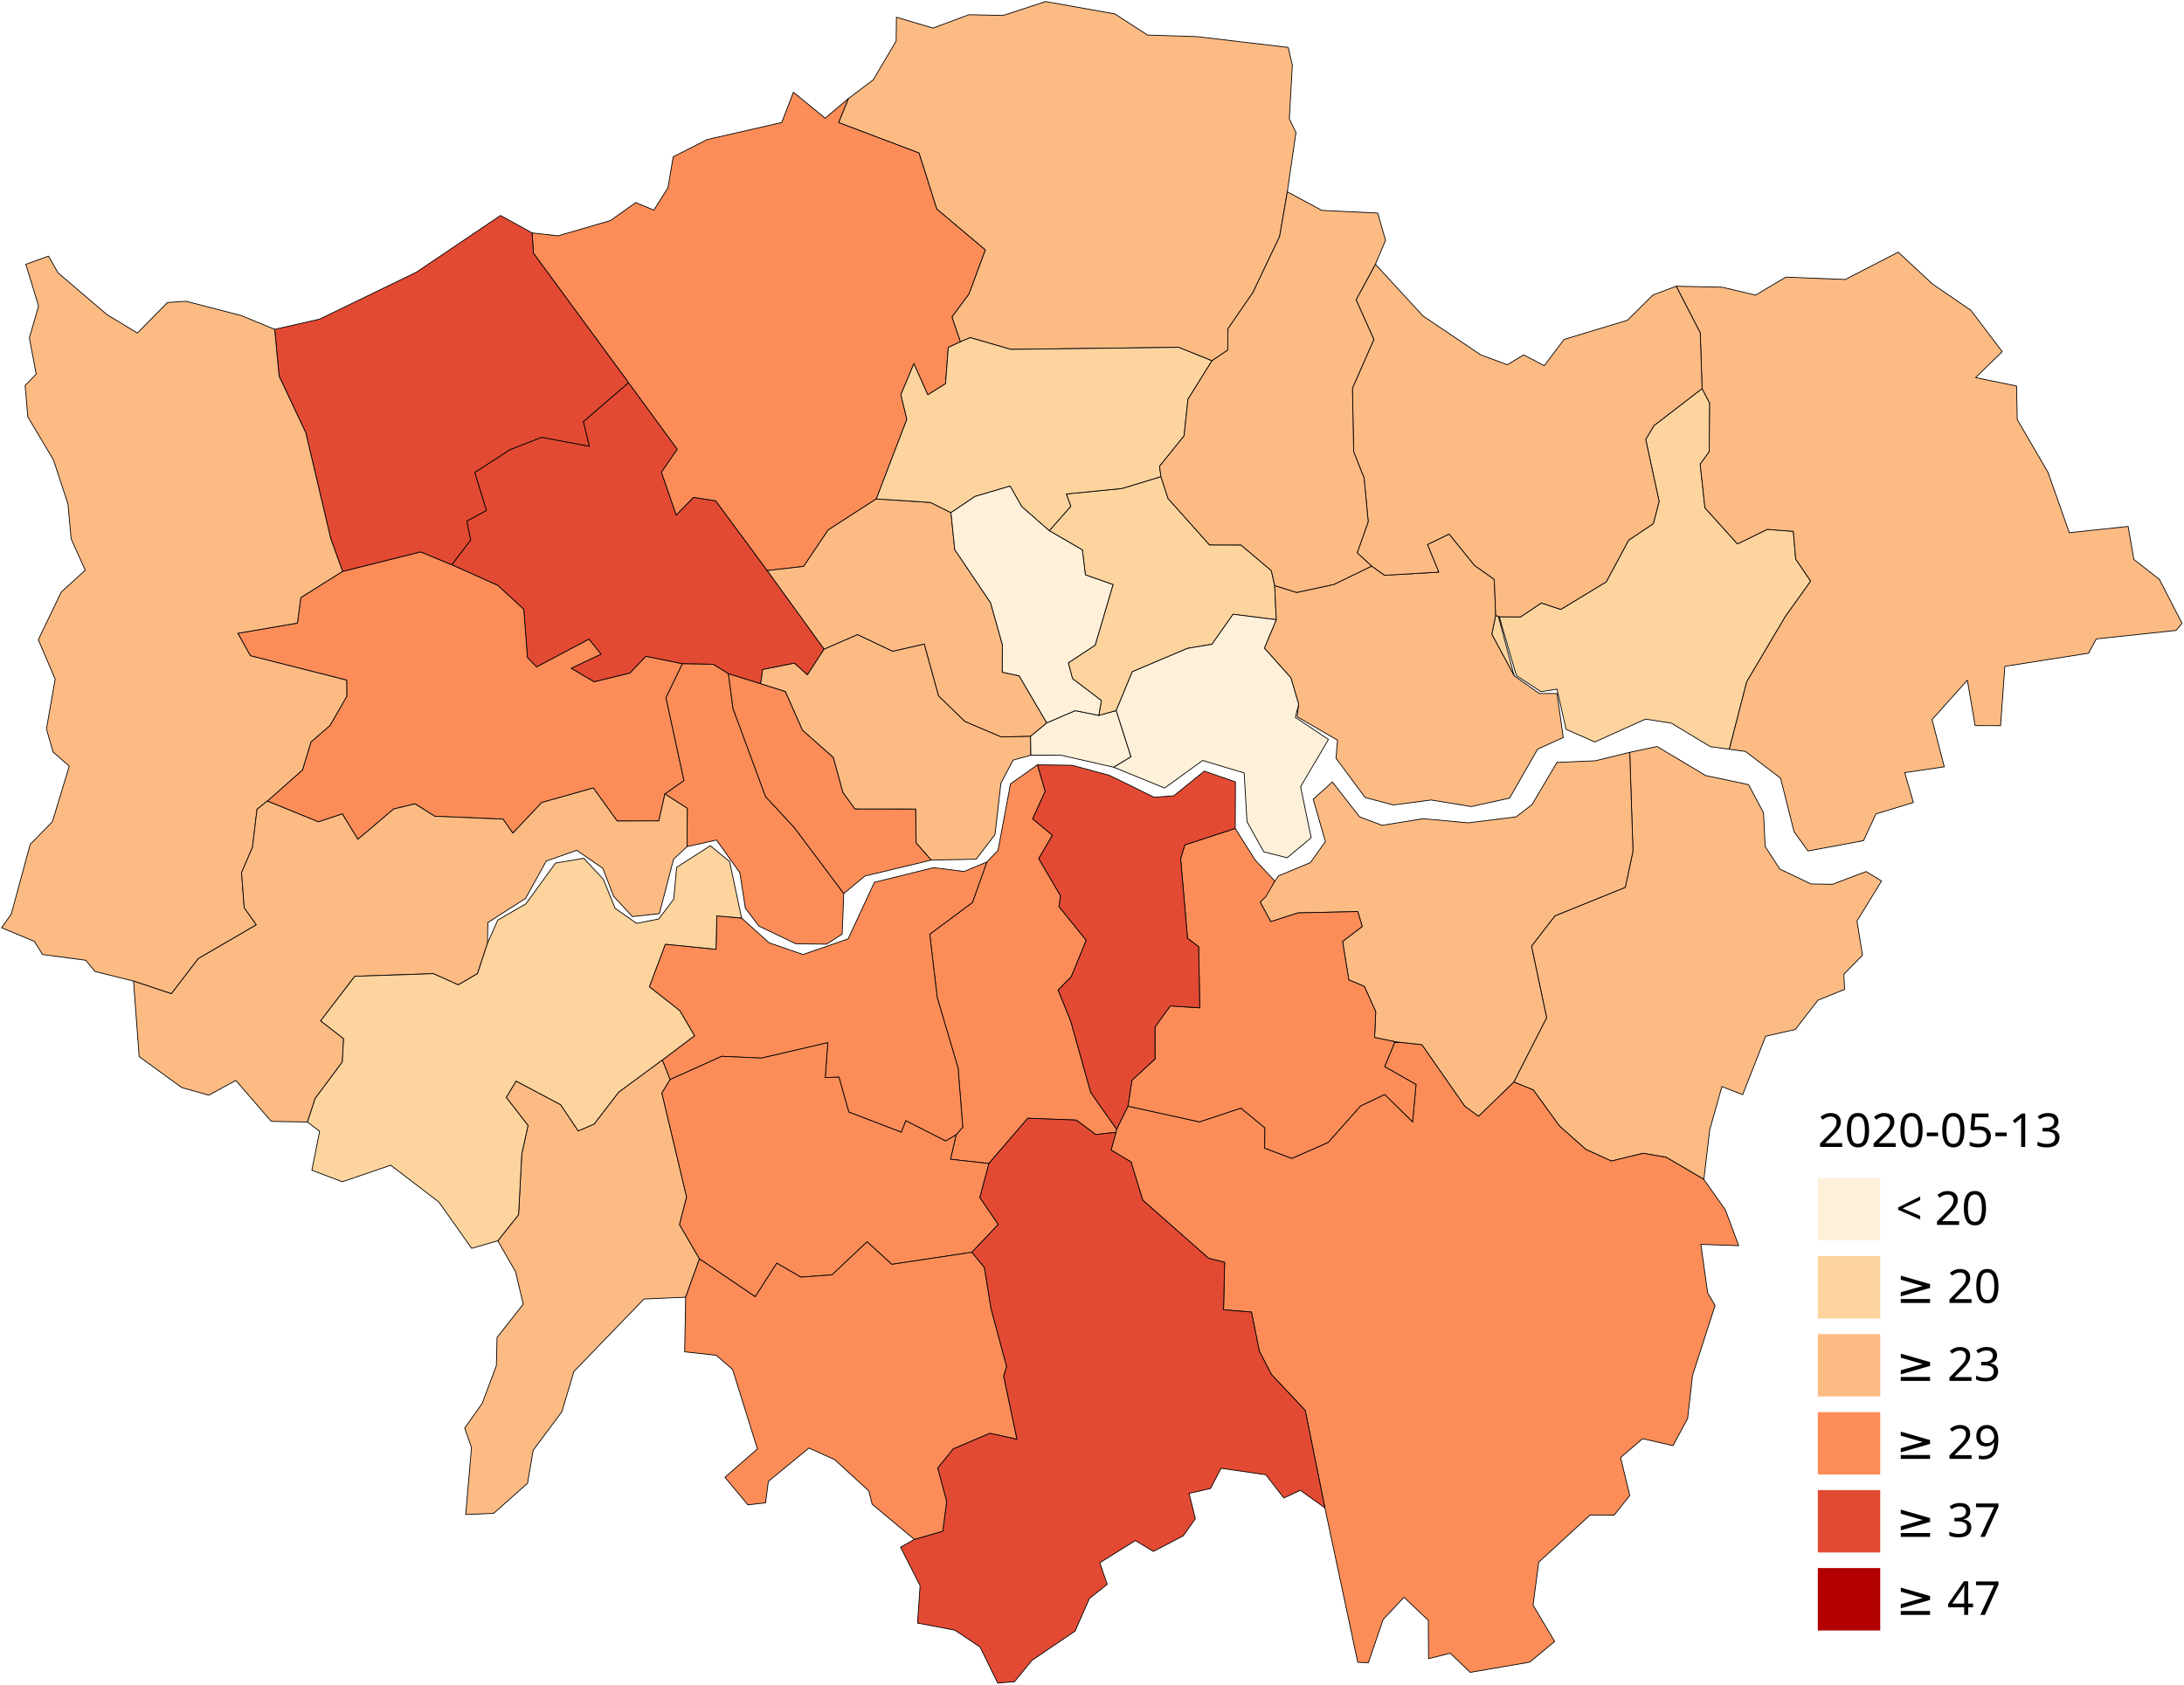
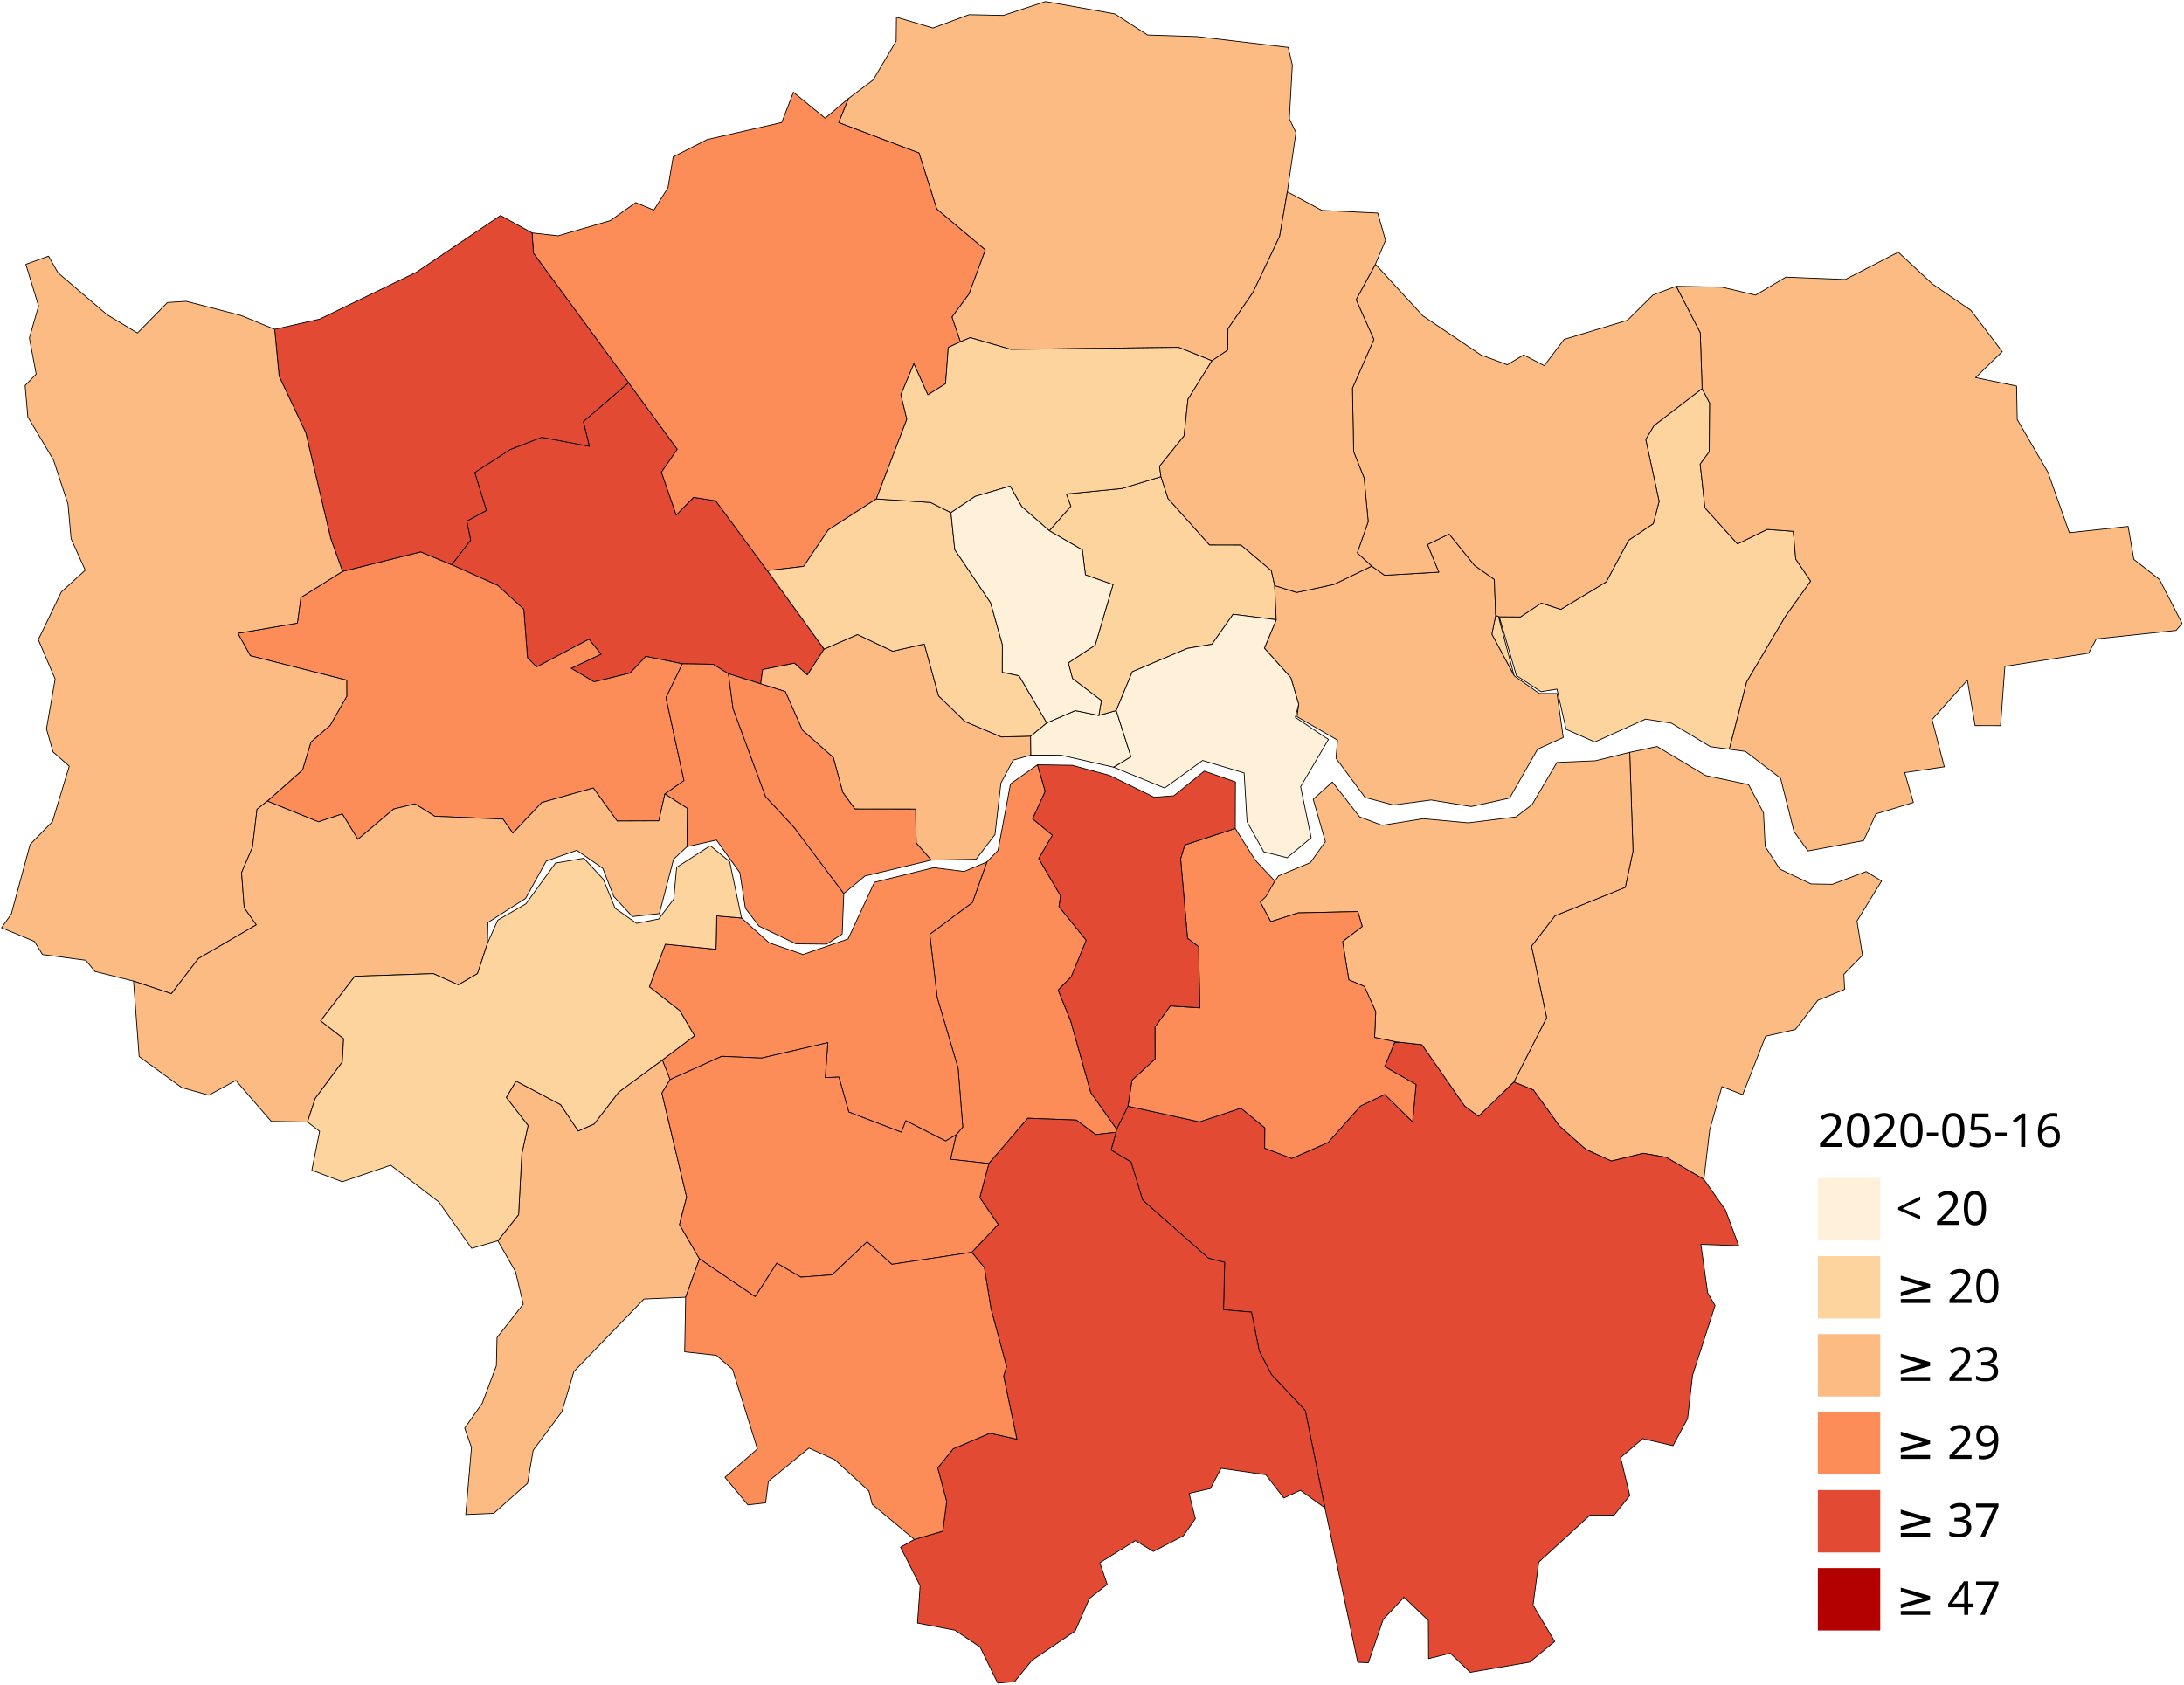
<svg xmlns="http://www.w3.org/2000/svg" version="1.1" baseProfile="tiny" width="1400" height="1080" stroke-linecap="round" stroke-linejoin="round">
  <g id="g1003" transform="translate(1145.275,-14.7215)">
    <g id="g979">
      <path fill="#fdd49e" d="M20 820H60V860H20z" />
      <path fill="#fdbb84" d="M20 870H60V910H20z" />
      <path fill="#fc8d59" d="M20 920H60V960H20z" />
      <path fill="#e34a33" d="M20 970H60V1010H20z" />
      <path fill="#fef0d9" d="M20 770H60V810H20z" />
      <path fill="#b30000" d="M20 1020H60V1060H20z" />
    </g>
    <g id="g971" font-size="30px" font-family="Verdana" fill="#000">
      <text id="text907" y="1050" x="70" xml:space="preserve">
        <tspan y="1050" x="70" id="tspan905">≥ 47</tspan>
      </text>
      <text xml:space="preserve" x="70" y="1000" id="text921">
        <tspan id="tspan919" x="70" y="1000">≥ 37</tspan>
      </text>
      <text id="text925" y="950" x="70" xml:space="preserve">
        <tspan y="950" x="70" id="tspan923">≥ 29</tspan>
      </text>
      <text xml:space="preserve" x="70" y="900" id="text929">
        <tspan id="tspan927" x="70" y="900">≥ 23</tspan>
      </text>
      <text id="text933" y="850" x="70" xml:space="preserve">
        <tspan y="850" x="70" id="tspan931">≥ 20</tspan>
      </text>
      <text xml:space="preserve" x="70" y="800" id="text937">
        <tspan id="tspan935" x="70" y="800">&lt; 20</tspan>
      </text>
      <text id="text941" y="750" x="20" xml:space="preserve">
-         <tspan y="750" x="20" id="tspan939">2020-05-13</tspan>
+         <tspan y="750" x="20" id="tspan939">2020-05-16</tspan>
      </text>
    </g>
  </g>
  <g id="layer" stroke="#000" stroke-width=".5">
    <path d="M 491.81 365.79 528.29 416.136 517.533 432.682 509.221 425.157 488.88 429.254 487.62 438.405 466.952 431.947 457.142 425.863 437.446 425.555 414.047 420.808 403.812 431.519 380.834 437.13 366.072 428.443 385.276 419.377 377.509 409.805 343.963 427.603 338.123 421.616 335.737 390.626 319.032 375.298 289.531 362.062 301.685 346.267 299.207 334.068 311.785 327.224 304.3 302.916 326.829 288.28 347.182 280.336 377.752 286.089 373.92 270.289 402.913 245.319 434.18 288.01 424.021 302.73 433.48 330.185 444.566 318.829 458.771 321.028 491.81 365.79 Z" fill="#e34a33" />
    <path d="M 825.776 30.396 828.418 41.733 826.499 76.164 830.74 84.978 825.209 122.946 820.27 151.573 803.189 187.472 787.175 210.76 787.002 224.445 776.888 231.286 755.462 222.673 648.056 224.001 621.938 216.465 615.61 219.123 610.189 203.204 621.117 188.444 631.581 160.214 600.476 134.01 589.099 98.097 537.565 78.591 543.829 63.184 559.756 51.196 574.447 26.315 574.636 11.05 598.036 17.991 621.218 9.419 643.082 9.9 670.261 1 714.639 8.915 735.604 22.462 767.295 23.477 825.776 30.396 Z" fill="#fdbb84" />
    <path d="M 715.804 723.889 715.403 725.912 702.352 727.352 689.937 718.072 658.842 716.886 633.878 745.917 609.306 743.192 612.913 727.499 617.144 722.566 614.169 684.807 600.779 639.551 595.994 598.929 623.345 578.55 632.624 552.592 639.758 545.156 647.763 502.525 665.068 490.301 670.011 507.321 661.949 524.947 674.636 535.457 665.86 550.426 679.868 574.306 678.838 581.212 696.301 602.807 686.761 626.076 678.308 634.734 686.311 654.423 699.214 700.409 715.804 723.889 Z" fill="#fc8d59" />
    <path d="M 612.913 727.499 606.161 731.478 580.641 718.505 577.797 725.865 544.095 712.921 537.764 690.522 528.981 690.844 530.676 668.433 488.101 678.342 462.686 677.181 429.531 692.109 424.55 679.552 445.197 664.023 435.758 647.946 416.229 632.652 426.499 605.304 458.976 608.564 459.456 587.167 475.362 588.536 492.964 604.388 514.72 611.921 543.643 601.936 560.533 565.616 598.498 556.235 617.973 558.695 632.624 552.592 623.345 578.55 595.994 598.929 600.779 639.551 614.169 684.807 617.144 722.566 612.913 727.499 Z" fill="#fc8d59" />
    <path d="M 660.636 471.935 660.814 484.134 649.421 487.312 641.61 502.075 637.819 535.003 625.745 550.826 596.93 551.411 587.288 540.425 586.92 518.72 548.025 518.676 540.258 507.989 534.17 485.667 514.353 468.104 503.395 443.366 487.62 438.405 488.88 429.254 509.221 425.157 517.533 432.682 528.29 416.136 549.685 406.805 572.235 417.496 592.496 412.862 601.669 446.097 618.507 462.491 641.934 472.451 660.636 471.935 Z" fill="#fdbb84" />
    <path d="M 1181.964 624.581 1182.441 634.279 1165.321 641.262 1150.836 659.995 1131.814 664.311 1117.111 701.783 1103.776 696.616 1095.961 724.373 1092.222 756.112 1068.103 741.943 1053.328 739.365 1032.943 744.342 1016.593 736.891 999.597 721.828 982.918 698.788 970.386 693.652 991.424 652.41 981.71 606.594 996.769 587.11 1041.82 568.87 1046.782 545.669 1044.691 482.324 1062.23 478.571 1093.359 497.193 1120.869 503.015 1130.477 521.131 1131.517 542.662 1140.913 557.158 1160.91 566.688 1174.565 566.922 1196.245 558.741 1206.121 564.807 1190.366 590.479 1193.912 612.396 1181.964 624.581 Z" fill="#fdbb84" />
    <path d="M 704.36 458.633 715.538 455.502 725.001 485.19 713.915 491.857 680.028 484.148 660.814 484.134 660.636 471.935 671.003 463.407 689.238 455.574 704.36 458.633 Z" fill="#fef0d9" />
    <path d="M 1108.549 480.323 1096.357 478.673 1071.421 463.619 1054.852 461.009 1022.315 475.676 1003.903 467.565 998.043 441.786 987.784 443.427 972.044 433.11 961.067 395.406 974.646 395.516 988.034 386.588 1000.482 390.685 1029.649 373.009 1043.975 346.332 1059.801 335.713 1063.539 321.446 1054.951 281.729 1060.222 272.857 1091.081 249.099 1095.97 258.495 1095.633 289.65 1089.867 297.551 1092.919 325.594 1113.761 348.696 1132.846 339.389 1149.568 340.627 1151.093 358.413 1160.684 372.562 1144.404 395.324 1119.691 437.082 1108.549 480.323 Z M 970.619 433.258 956.297 406.608 958.769 394.503 960.493 395.181 970.619 433.258 Z" fill="#fdd49e" />
    <path d="M 543.829 63.184 537.565 78.591 589.099 98.097 600.476 134.01 631.581 160.214 621.117 188.444 610.189 203.204 615.61 219.123 607.88 222.714 606.149 245.975 594.75 253.125 585.805 233.184 577.499 253.044 581.319 268.771 561.759 319.832 530.915 339.745 515.158 363.108 491.81 365.79 458.771 321.028 444.566 318.829 433.48 330.185 424.021 302.73 434.18 288.01 402.913 245.319 341.945 162.348 341.069 149.312 357.764 151.183 391.244 141.42 407.511 129.886 419.152 134.68 428.193 120.311 431.539 100.547 453.375 89.436 501.117 78.523 508.592 59.116 528.948 75.758 543.829 63.184 Z" fill="#fc8d59" />
-     <path d="M 970.386 693.652 982.918 698.788 999.597 721.828 1016.593 736.891 1032.943 744.342 1053.328 739.365 1068.103 741.943 1092.222 756.112 1106.006 775.627 1114.558 798.587 1090.296 797.761 1094.656 828.848 1099.4 836.961 1084.957 881.725 1081.807 909.411 1072.425 926.814 1052.965 922.322 1038.828 934.431 1044.733 958.738 1034.733 971.305 1019.309 971.265 986.38 1001.46 982.713 1028.997 996.579 1052.333 980.577 1065.59 942.441 1072.133 929.649 1059.858 915.742 1063.338 915.589 1038.83 900.023 1023.993 886.652 1038.214 877.145 1065.957 870.365 1065.687 849.298 966.685 836.711 904.256 815.059 881.231 807.24 866.223 802.214 841.162 784.322 839.677 785.03 809.276 774.678 806.646 732.478 769.362 724.999 744.919 712.21 737.287 715.403 725.912 715.804 723.889 723.047 709.158 768.855 719.221 795.443 710.409 810.842 723.045 810.688 736.086 828.077 742.643 851.338 732.407 872.14 709.015 887.653 701.626 905.506 719.227 907.721 695.275 887.596 683.819 894.196 667.829 911.519 669.742 938.985 709.152 947.794 715.59 970.386 693.652 Z" fill="#fc8d59" />
-     <path d="M 609.592 328.655 612.041 352.384 634.986 386.396 642.554 413.284 642.495 430.959 653.27 433.229 671.003 463.407 660.636 471.935 641.934 472.451 618.507 462.491 601.669 446.097 592.496 412.862 572.235 417.496 549.685 406.805 528.29 416.136 491.81 365.79 515.158 363.108 530.915 339.745 561.759 319.832 596.445 322.114 609.592 328.655 Z" fill="#fdbb84" />
+     <path d="M 970.386 693.652 982.918 698.788 999.597 721.828 1016.593 736.891 1032.943 744.342 1053.328 739.365 1068.103 741.943 1092.222 756.112 1106.006 775.627 1114.558 798.587 1090.296 797.761 1094.656 828.848 1099.4 836.961 1084.957 881.725 1081.807 909.411 1072.425 926.814 1052.965 922.322 1038.828 934.431 1044.733 958.738 1034.733 971.305 1019.309 971.265 986.38 1001.46 982.713 1028.997 996.579 1052.333 980.577 1065.59 942.441 1072.133 929.649 1059.858 915.742 1063.338 915.589 1038.83 900.023 1023.993 886.652 1038.214 877.145 1065.957 870.365 1065.687 849.298 966.685 836.711 904.256 815.059 881.231 807.24 866.223 802.214 841.162 784.322 839.677 785.03 809.276 774.678 806.646 732.478 769.362 724.999 744.919 712.21 737.287 715.403 725.912 715.804 723.889 723.047 709.158 768.855 719.221 795.443 710.409 810.842 723.045 810.688 736.086 828.077 742.643 851.338 732.407 872.14 709.015 887.653 701.626 905.506 719.227 907.721 695.275 887.596 683.819 894.196 667.829 911.519 669.742 938.985 709.152 947.794 715.59 970.386 693.652 Z" fill="#e34a33" />
+     <path d="M 609.592 328.655 612.041 352.384 634.986 386.396 642.554 413.284 642.495 430.959 653.27 433.229 671.003 463.407 660.636 471.935 641.934 472.451 618.507 462.491 601.669 446.097 592.496 412.862 572.235 417.496 549.685 406.805 528.29 416.136 491.81 365.79 515.158 363.108 530.915 339.745 561.759 319.832 596.445 322.114 609.592 328.655 Z" fill="#fdd49e" />
    <path d="M 715.403 725.912 712.21 737.287 724.999 744.919 732.478 769.362 774.678 806.646 785.03 809.276 784.322 839.677 802.214 841.162 807.24 866.223 815.059 881.231 836.711 904.256 849.298 966.685 833.552 955.418 822.958 960.353 811.438 945.452 782.718 941.312 775.966 954.292 762.223 957.397 766.253 973.65 758.543 984.594 739.314 994.628 727.832 987.64 704.99 1001.864 709.745 1015.7 698.324 1024.787 689.211 1045.629 661.494 1064.445 650.355 1078.11 639.557 1079 628.263 1055.909 612.116 1045.101 588.153 1040.536 589.815 1016.568 577.283 991.894 586.125 986.903 604.324 981.626 606.839 962.617 601.074 941.104 611 928.817 634.544 918.808 651.822 922.611 643.317 882.217 645.181 876.032 635.189 838.805 630.991 812.661 622.896 802.834 639.843 784.96 628.033 767.76 633.878 745.917 658.842 716.886 689.937 718.072 702.352 727.352 715.403 725.912 Z" fill="#e34a33" />
    <path d="M 289.531 362.062 319.032 375.298 335.737 390.626 338.123 421.616 343.963 427.603 377.509 409.805 385.276 419.377 366.072 428.443 380.834 437.13 403.812 431.519 414.047 420.808 437.446 425.555 426.925 447.283 438.452 500.45 426.222 509.034 422.327 526.249 395.612 526.362 380.327 505.171 347.297 514.493 328.729 534.129 322.419 525.143 278.708 523.294 265.993 515.34 252.341 518.65 229.401 538.116 219.426 521.791 204.163 526.892 171.356 513.568 193.904 493.596 199.338 475.656 211.598 465.017 222.264 446.424 222.229 436.051 160.463 420.383 152.443 406.002 190.633 399.456 192.834 383.072 219.571 366.314 269.698 353.798 289.531 362.062 Z" fill="#fc8d59" />
    <path d="M 970.386 693.652 947.794 715.59 938.985 709.152 911.519 669.742 894.196 667.829 881.146 665.091 881.884 648.547 874.571 632.38 864.634 628.188 860.626 603.566 873.214 593.946 870.382 584.4 832.061 585.259 814.616 590.874 807.83 578.35 819.572 561.513 839.979 553.028 849.609 539.531 841.799 512.4 854.082 501.307 871.568 523.7 885.949 529.107 912.242 524.878 941.171 527.522 971.823 523.709 982.09 515.805 998.031 488.798 1022.642 487.725 1044.691 482.324 1046.782 545.669 1041.82 568.87 996.769 587.11 981.71 606.594 991.424 652.41 970.386 693.652 Z" fill="#fdbb84" />
    <path d="M 817.114 375.419 818.101 397.297 790.445 393.805 776.901 413.022 761.128 415.696 725.822 430.657 715.538 455.502 704.36 458.633 706.008 449.136 687.481 435.041 684.783 424.949 702.042 413.568 713.463 374.786 695.77 368.556 693.802 352.539 672.595 340.249 686.407 324.568 683.518 316.67 719.228 313.166 744.185 305.561 748.747 319.583 775.324 349.326 795.47 349.37 814.955 365.826 817.114 375.419 Z" fill="#fdd49e" />
    <path d="M 466.952 431.947 469.89 454.254 490.76 510.712 509.159 530.537 540.883 572.85 539.867 598.842 529.88 605.284 510.212 605.077 486.525 593.729 477.809 582.267 474.264 559.473 459.27 538.531 440.397 542.78 440.576 518.234 426.222 509.034 438.452 500.45 426.925 447.283 437.446 425.555 457.142 425.863 466.952 431.947 Z" fill="#fc8d59" />
    <path d="M 776.888 231.286 761.517 255.977 759.017 279.442 743.299 298.927 744.185 305.561 719.228 313.166 683.518 316.67 686.407 324.568 672.595 340.249 654.946 324.779 647.496 311.626 625.008 318.269 609.592 328.655 596.445 322.114 561.759 319.832 581.319 268.771 577.499 253.044 585.805 233.184 594.75 253.125 606.149 245.975 607.88 222.714 615.61 219.123 621.938 216.465 648.056 224.001 755.462 222.673 776.888 231.286 Z" fill="#fdd49e" />
    <path d="M 341.069 149.312 341.945 162.348 402.913 245.319 373.92 270.289 377.752 286.089 347.182 280.336 326.829 288.28 304.3 302.916 311.785 327.224 299.207 334.068 301.685 346.267 289.531 362.062 269.698 353.798 219.571 366.314 211.994 345.232 196.003 277.432 178.895 241.135 176.058 211.138 204.865 204.592 266.901 174.513 320.833 138.141 341.069 149.312 Z" fill="#e34a33" />
    <path d="M 1364.18 337.481 1367.848 358.616 1384.264 371.487 1398.753 399.635 1394.921 404.155 1343.777 409.591 1338.86 418.747 1285.164 427.184 1282.405 465.213 1266.087 465.17 1261.147 436.057 1238.486 461.312 1246.344 491.594 1220.957 495.313 1226.537 514.47 1202.548 521.779 1194.589 538.919 1158.953 545.542 1150.028 533.14 1141.407 498.94 1118.868 481.745 1108.549 480.323 1119.691 437.082 1144.404 395.324 1160.684 372.562 1151.093 358.413 1149.568 340.627 1132.846 339.389 1113.761 348.696 1092.919 325.594 1089.867 297.551 1095.633 289.65 1095.97 258.495 1091.081 249.099 1089.903 213.381 1074.476 183.509 1103.849 184.109 1125.37 189.183 1144.774 177.666 1182.886 179.169 1216.809 161.649 1238.785 182.105 1263.379 198.928 1283.478 225.442 1266.385 242.072 1292.678 247.471 1293.096 268.958 1312.808 302.789 1326.493 341.528 1364.18 337.481 Z" fill="#fdbb84" />
    <path d="M 176.058 211.138 178.895 241.135 196.003 277.432 211.994 345.232 219.571 366.314 192.834 383.072 190.633 399.456 152.443 406.002 160.463 420.383 222.229 436.051 222.264 446.424 211.598 465.017 199.338 475.656 193.904 493.596 171.356 513.568 164.751 518.84 161.857 543.143 154.849 559.447 156.543 581.904 164.314 592.889 127.125 614.544 109.885 637.073 85.6 628.966 60.88 622.801 54.981 615.614 27.244 611.927 22.068 603.541 1 594.765 7.229 585.98 19.346 541.332 33.603 526.732 44.394 491.194 33.998 482.07 29.784 467.293 35.35 435.355 24.553 410.119 39.284 379.51 54.639 365.554 45.586 345.435 43.567 323.114 34.305 294.916 17.838 267.261 16.093 247.132 23.2 239.823 18.827 216.674 24.721 196.164 16.571 169.444 31.105 164.21 37.199 174.897 68.602 201.738 88.11 213.509 107.302 193.949 119.341 193.156 154.683 202.31 176.058 211.138 Z" fill="#fdbb84" />
    <path d="M 426.222 509.034 440.576 518.234 440.397 542.78 431.772 550.837 422.656 585.729 405.389 587.62 393.411 574.697 386.417 556.672 369.701 545.126 350.165 551.996 336.919 575.944 312.731 591.436 312.473 604.794 306.117 624.182 293.756 631.385 277.768 624.206 227.456 625.891 205.549 654.449 220.277 665.884 219.424 680.845 202.042 704.241 197.102 719.315 173.873 718.906 151.146 692.652 133.822 702.116 116.51 697.255 89.198 677.373 85.6 628.966 109.885 637.073 127.125 614.544 164.314 592.889 156.543 581.904 154.849 559.447 161.857 543.143 164.751 518.84 171.356 513.568 204.163 526.892 219.426 521.791 229.401 538.116 252.341 518.65 265.993 515.34 278.708 523.294 322.419 525.143 328.729 534.129 347.297 514.493 380.327 505.171 395.612 526.362 422.327 526.249 426.222 509.034 Z" fill="#fdbb84" />
    <path d="M 672.595 340.249 693.802 352.539 695.77 368.556 713.463 374.786 702.042 413.568 684.783 424.949 687.481 435.041 706.008 449.136 704.36 458.633 689.238 455.574 671.003 463.407 653.27 433.229 642.495 430.959 642.554 413.284 634.986 386.396 612.041 352.384 609.592 328.655 625.008 318.269 647.496 311.626 654.946 324.779 672.595 340.249 Z" fill="#fef0d9" />
    <path d="M 487.62 438.405 503.395 443.366 514.353 468.104 534.17 485.667 540.258 507.989 548.025 518.676 586.92 518.72 587.288 540.425 596.93 551.411 554.479 561.591 540.883 572.85 509.159 530.537 490.76 510.712 469.89 454.254 466.952 431.947 487.62 438.405 Z" fill="#fc8d59" />
    <path d="M 429.531 692.109 424.289 700.742 440.132 767.399 435.592 785.059 448.379 807.056 439.518 831.638 412.812 832.79 367.86 879.286 360.191 905.039 341.769 929.78 338.177 950.9 316.485 970.189 298.538 970.966 302.238 927.937 297.885 915.528 309.122 899.632 318.181 875.505 318.605 857.485 335.402 836.069 330.471 815.302 319.12 795.44 332.418 778.696 334.478 739.763 338.479 721.552 324.508 703.551 330.79 693.05 359.401 708.195 370.653 725.041 380.859 720.567 396.595 700.142 424.55 679.552 429.531 692.109 Z" fill="#fdbb84" />
    <path d="M 804.578 551.373 817.211 564.843 811.615 574.606 811.437 574.841 807.83 578.35 814.616 590.874 832.061 585.259 870.382 584.4 873.214 593.946 860.626 603.566 864.634 628.188 874.571 632.38 881.884 648.547 881.146 665.091 894.196 667.829 887.596 683.819 907.721 695.275 905.506 719.227 887.653 701.626 872.14 709.015 851.338 732.407 828.077 742.643 810.688 736.086 810.842 723.045 795.443 710.409 768.855 719.221 723.047 709.158 725.619 692.526 740.41 678.895 740.365 658.37 750.179 644.874 769.085 646.112 768.364 606.93 761.236 601.532 756.811 550.57 759.465 541.682 791.831 531.101 804.578 551.373 Z" fill="#fc8d59" />
    <path d="M 612.913 727.499 609.306 743.192 633.878 745.917 628.033 767.76 639.843 784.96 622.896 802.834 571.679 810.551 555.811 796.108 533.37 817.304 513.332 818.764 497.943 809.822 484.119 831.333 448.379 807.056 435.592 785.059 440.132 767.399 424.289 700.742 429.531 692.109 462.686 677.181 488.101 678.342 530.676 668.433 528.981 690.844 537.764 690.522 544.095 712.921 577.797 725.865 580.641 718.505 606.161 731.478 612.913 727.499 Z" fill="#fc8d59" />
    <path d="M 958.769 394.503 956.297 406.608 970.619 433.258 986.72 444.584 998.073 444.572 1002.082 472.821 985.652 480.272 967.678 511.663 943.071 517.074 917.375 512.869 893.13 516.055 875.033 511.24 856.399 486.084 857.392 474.493 831.448 459.499 832.49 451.551 827.45 434.493 810.481 415.524 818.101 397.297 817.114 375.419 831.183 379.816 855.061 374.658 879.263 362.918 887.548 368.794 922.275 366.793 915.031 349.105 928.932 342.34 945.231 362.508 957.89 371.464 958.769 394.503 Z" fill="#fdbb84" />
    <path d="M 881.673 169.389 912.151 202.542 949.187 227.493 966.194 233.822 976.695 227.526 989.909 234.411 1002.651 217.577 1043.198 205.328 1059.569 189.118 1074.476 183.509 1089.903 213.381 1091.081 249.099 1060.222 272.857 1054.951 281.729 1063.539 321.446 1059.801 335.713 1043.975 346.332 1029.649 373.009 1000.482 390.685 988.034 386.588 974.646 395.516 961.067 395.406 960.493 395.181 958.769 394.503 957.89 371.464 945.231 362.508 928.932 342.34 915.031 349.105 922.275 366.793 887.548 368.794 879.263 362.918 870.006 354.468 877.051 334.427 874.413 306.44 867.712 289.562 866.945 248.842 880.675 217.638 869.282 192.151 881.673 169.389 Z" fill="#fdbb84" />
    <path d="M 475.362 588.536 459.456 587.167 458.976 608.564 426.499 605.304 416.229 632.652 435.758 647.946 445.197 664.023 424.55 679.552 396.595 700.142 380.859 720.567 370.653 725.041 359.401 708.195 330.79 693.05 324.508 703.551 338.479 721.552 334.478 739.763 332.418 778.696 319.12 795.44 302.352 800.298 281.327 770.611 250.458 747.007 219.422 757.609 199.906 750.219 204.89 725.281 197.102 719.315 202.042 704.241 219.424 680.845 220.277 665.884 205.549 654.449 227.456 625.891 277.768 624.206 293.756 631.385 306.117 624.182 312.473 604.794 319.072 589.883 337.132 579.422 356.093 553.316 374.242 550.222 386.771 563.734 394.285 582.272 408.042 591.948 422.255 589.161 431.875 576.446 433.743 556.045 455.309 542.168 467.725 552.387 475.362 588.536 Z" fill="#fdd49e" />
    <path d="M 791.831 531.101 759.465 541.682 756.811 550.57 761.236 601.532 768.364 606.93 769.085 646.112 750.179 644.874 740.365 658.37 740.41 678.895 725.619 692.526 723.047 709.158 715.804 723.889 699.214 700.409 686.311 654.423 678.308 634.734 686.761 626.076 696.301 602.807 678.838 581.212 679.868 574.306 665.86 550.426 674.636 535.457 661.949 524.947 670.011 507.321 665.068 490.301 687.25 490.621 711.241 497.091 739.851 511.13 752.482 510.151 771.968 494.348 791.948 501.279 791.831 531.101 Z" fill="#e34a33" />
    <path d="M 622.896 802.834 630.991 812.661 635.189 838.805 645.181 876.032 643.317 882.217 651.822 922.611 634.544 918.808 611 928.817 601.074 941.104 606.839 962.617 604.324 981.626 586.125 986.903 559.085 964.352 556.972 955.871 535.071 935.793 518.566 928.332 492.533 949.693 490.769 963.457 479.424 964.75 464.711 947.089 485.519 928.883 469.601 877.927 459.132 868.861 438.896 866.643 439.518 831.638 448.379 807.056 484.119 831.333 497.943 809.822 513.332 818.764 533.37 817.304 555.811 796.108 571.679 810.551 622.896 802.834 Z" fill="#fc8d59" />
    <path d="M 818.101 397.297 810.481 415.524 827.45 434.493 832.49 451.551 830.319 459.904 851.565 474.069 833.712 504.371 840.5 537.056 825.077 549.903 810.101 546.115 799.364 526.754 797.525 495.537 770.921 487.526 746.549 505.197 713.915 491.857 725.001 485.19 715.538 455.502 725.822 430.657 761.128 415.696 776.901 413.022 790.445 393.805 818.101 397.297 Z" fill="#fef0d9" />
    <path d="M 881.673 169.389 869.282 192.151 880.675 217.638 866.945 248.842 867.712 289.562 874.413 306.44 877.051 334.427 870.006 354.468 879.263 362.918 855.061 374.658 831.183 379.816 817.114 375.419 814.955 365.826 795.47 349.37 775.324 349.326 748.747 319.583 744.185 305.561 743.299 298.927 759.017 279.442 761.517 255.977 776.888 231.286 787.002 224.445 787.175 210.76 803.189 187.472 820.27 151.573 825.209 122.946 847.29 134.872 883.165 136.6 888.167 154.087 881.673 169.389 Z" fill="#fdbb84" />
  </g>
</svg>
